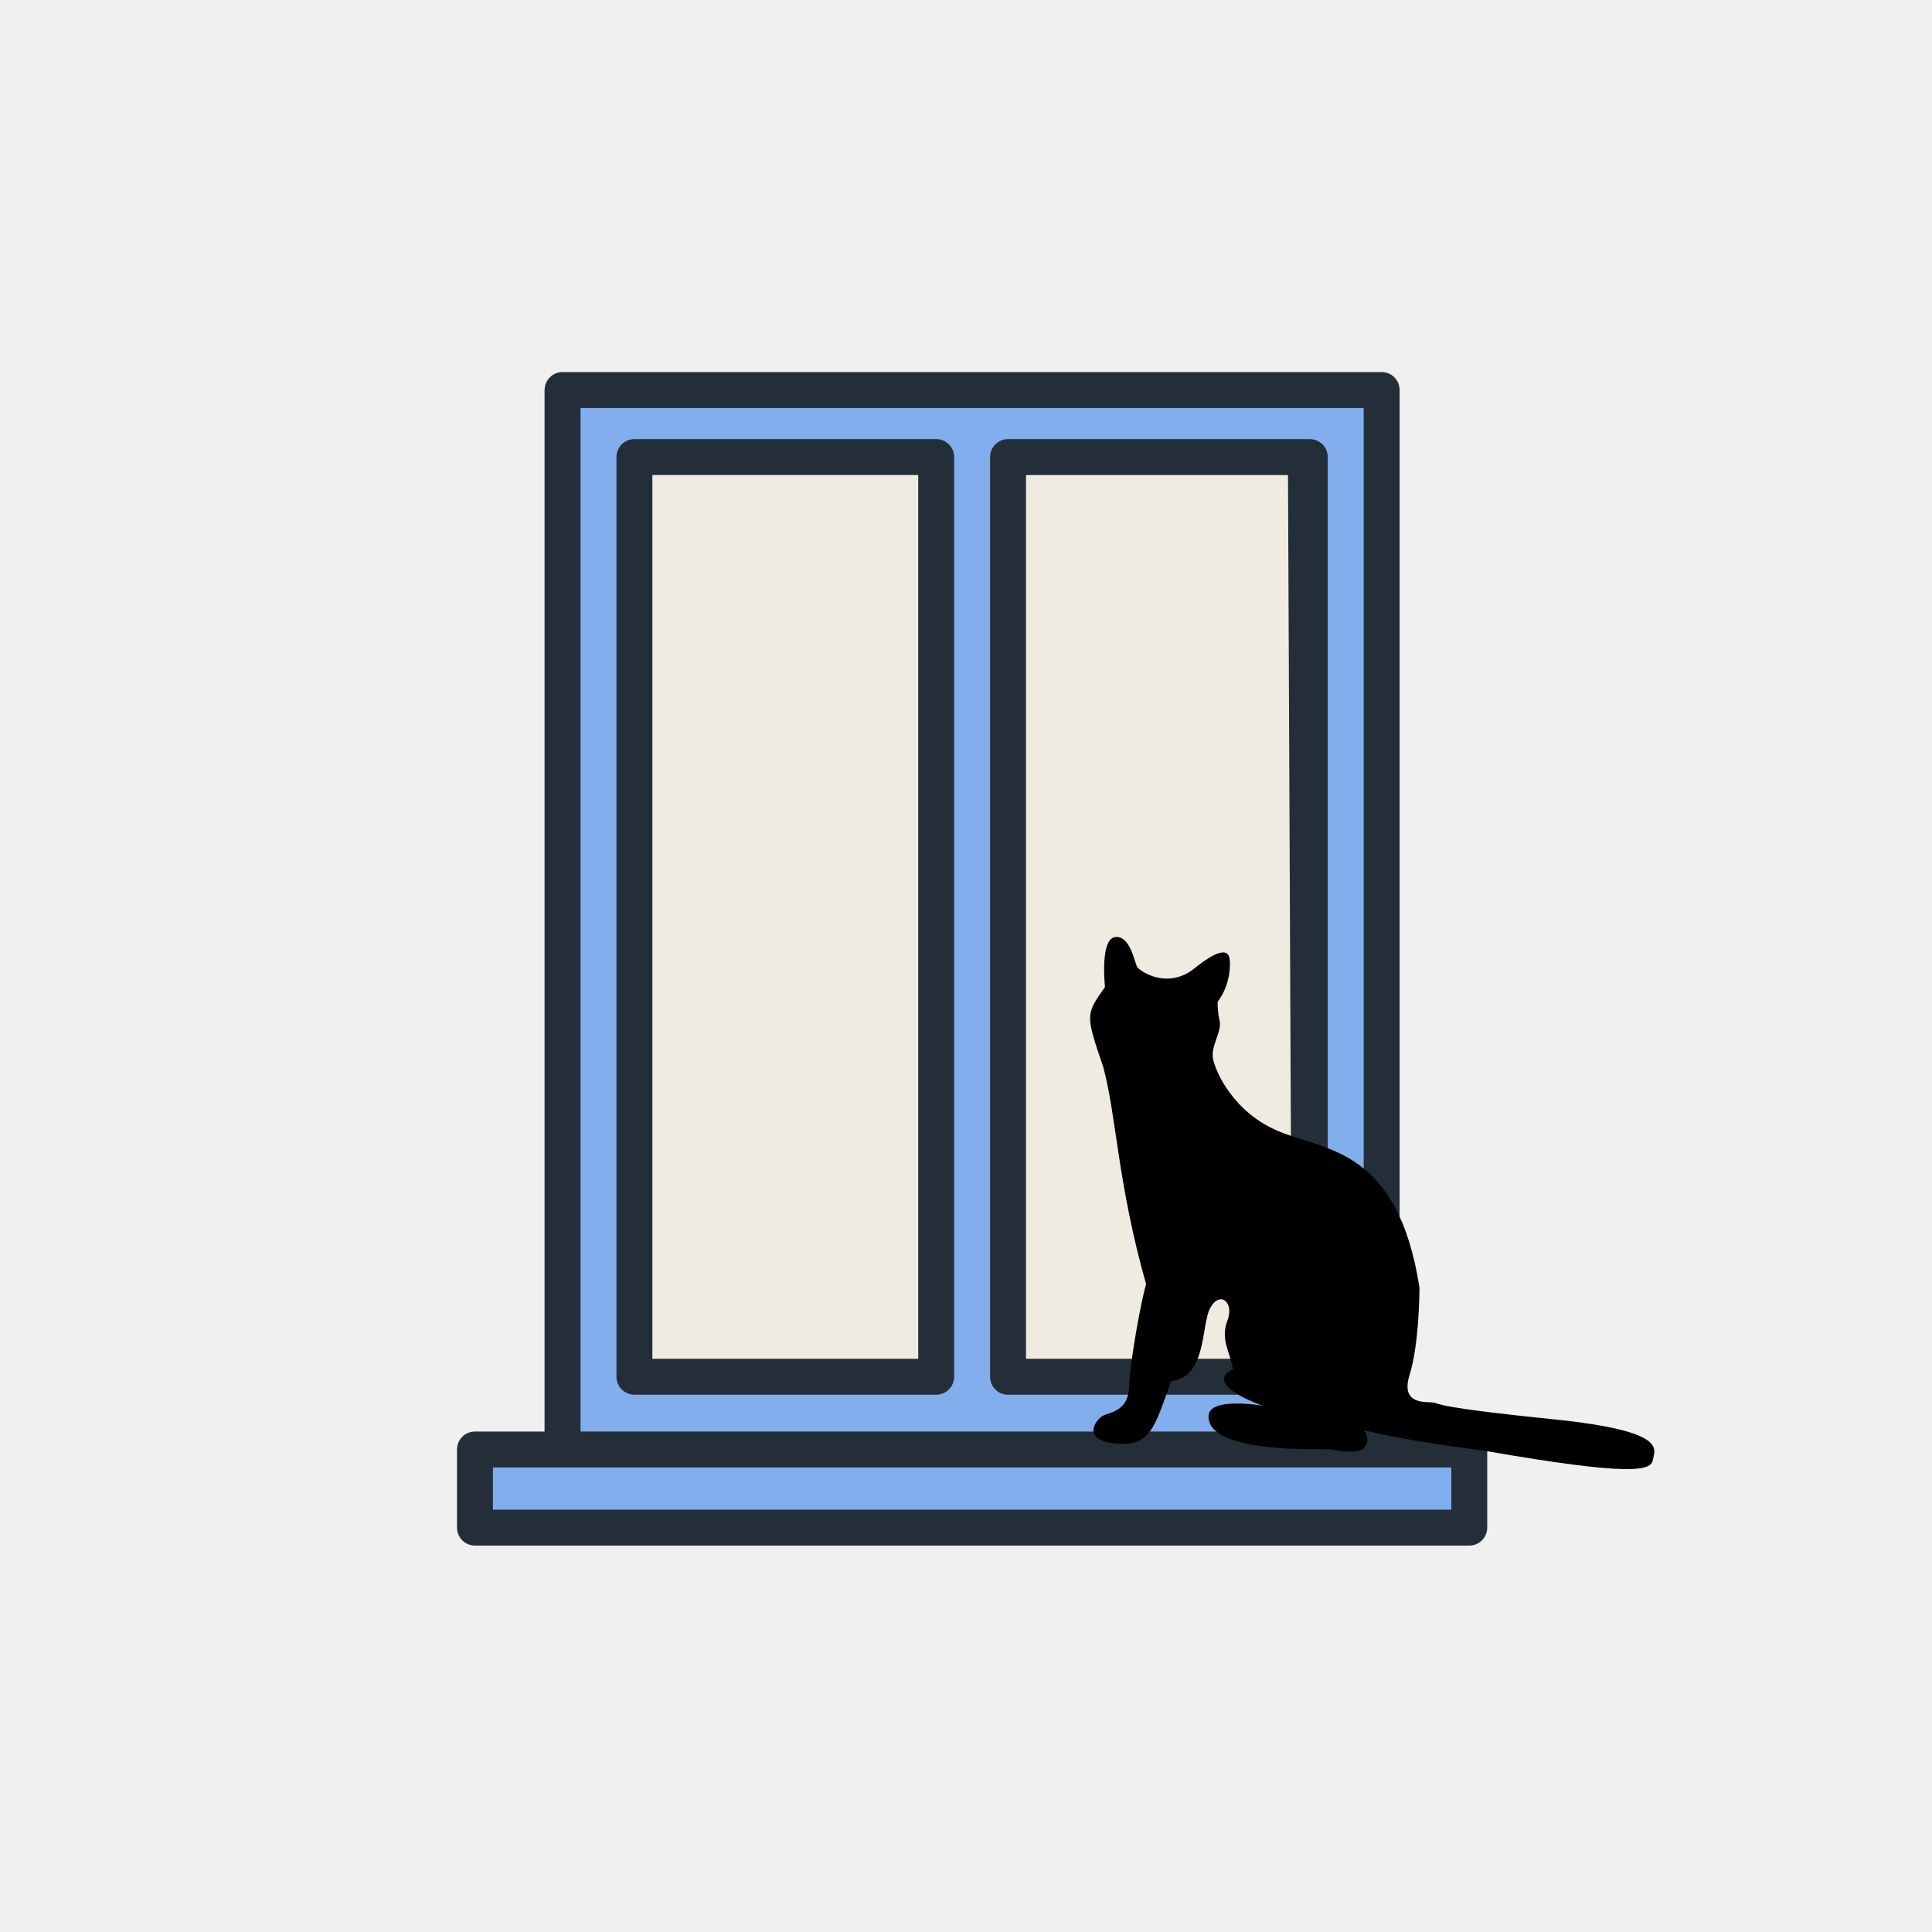
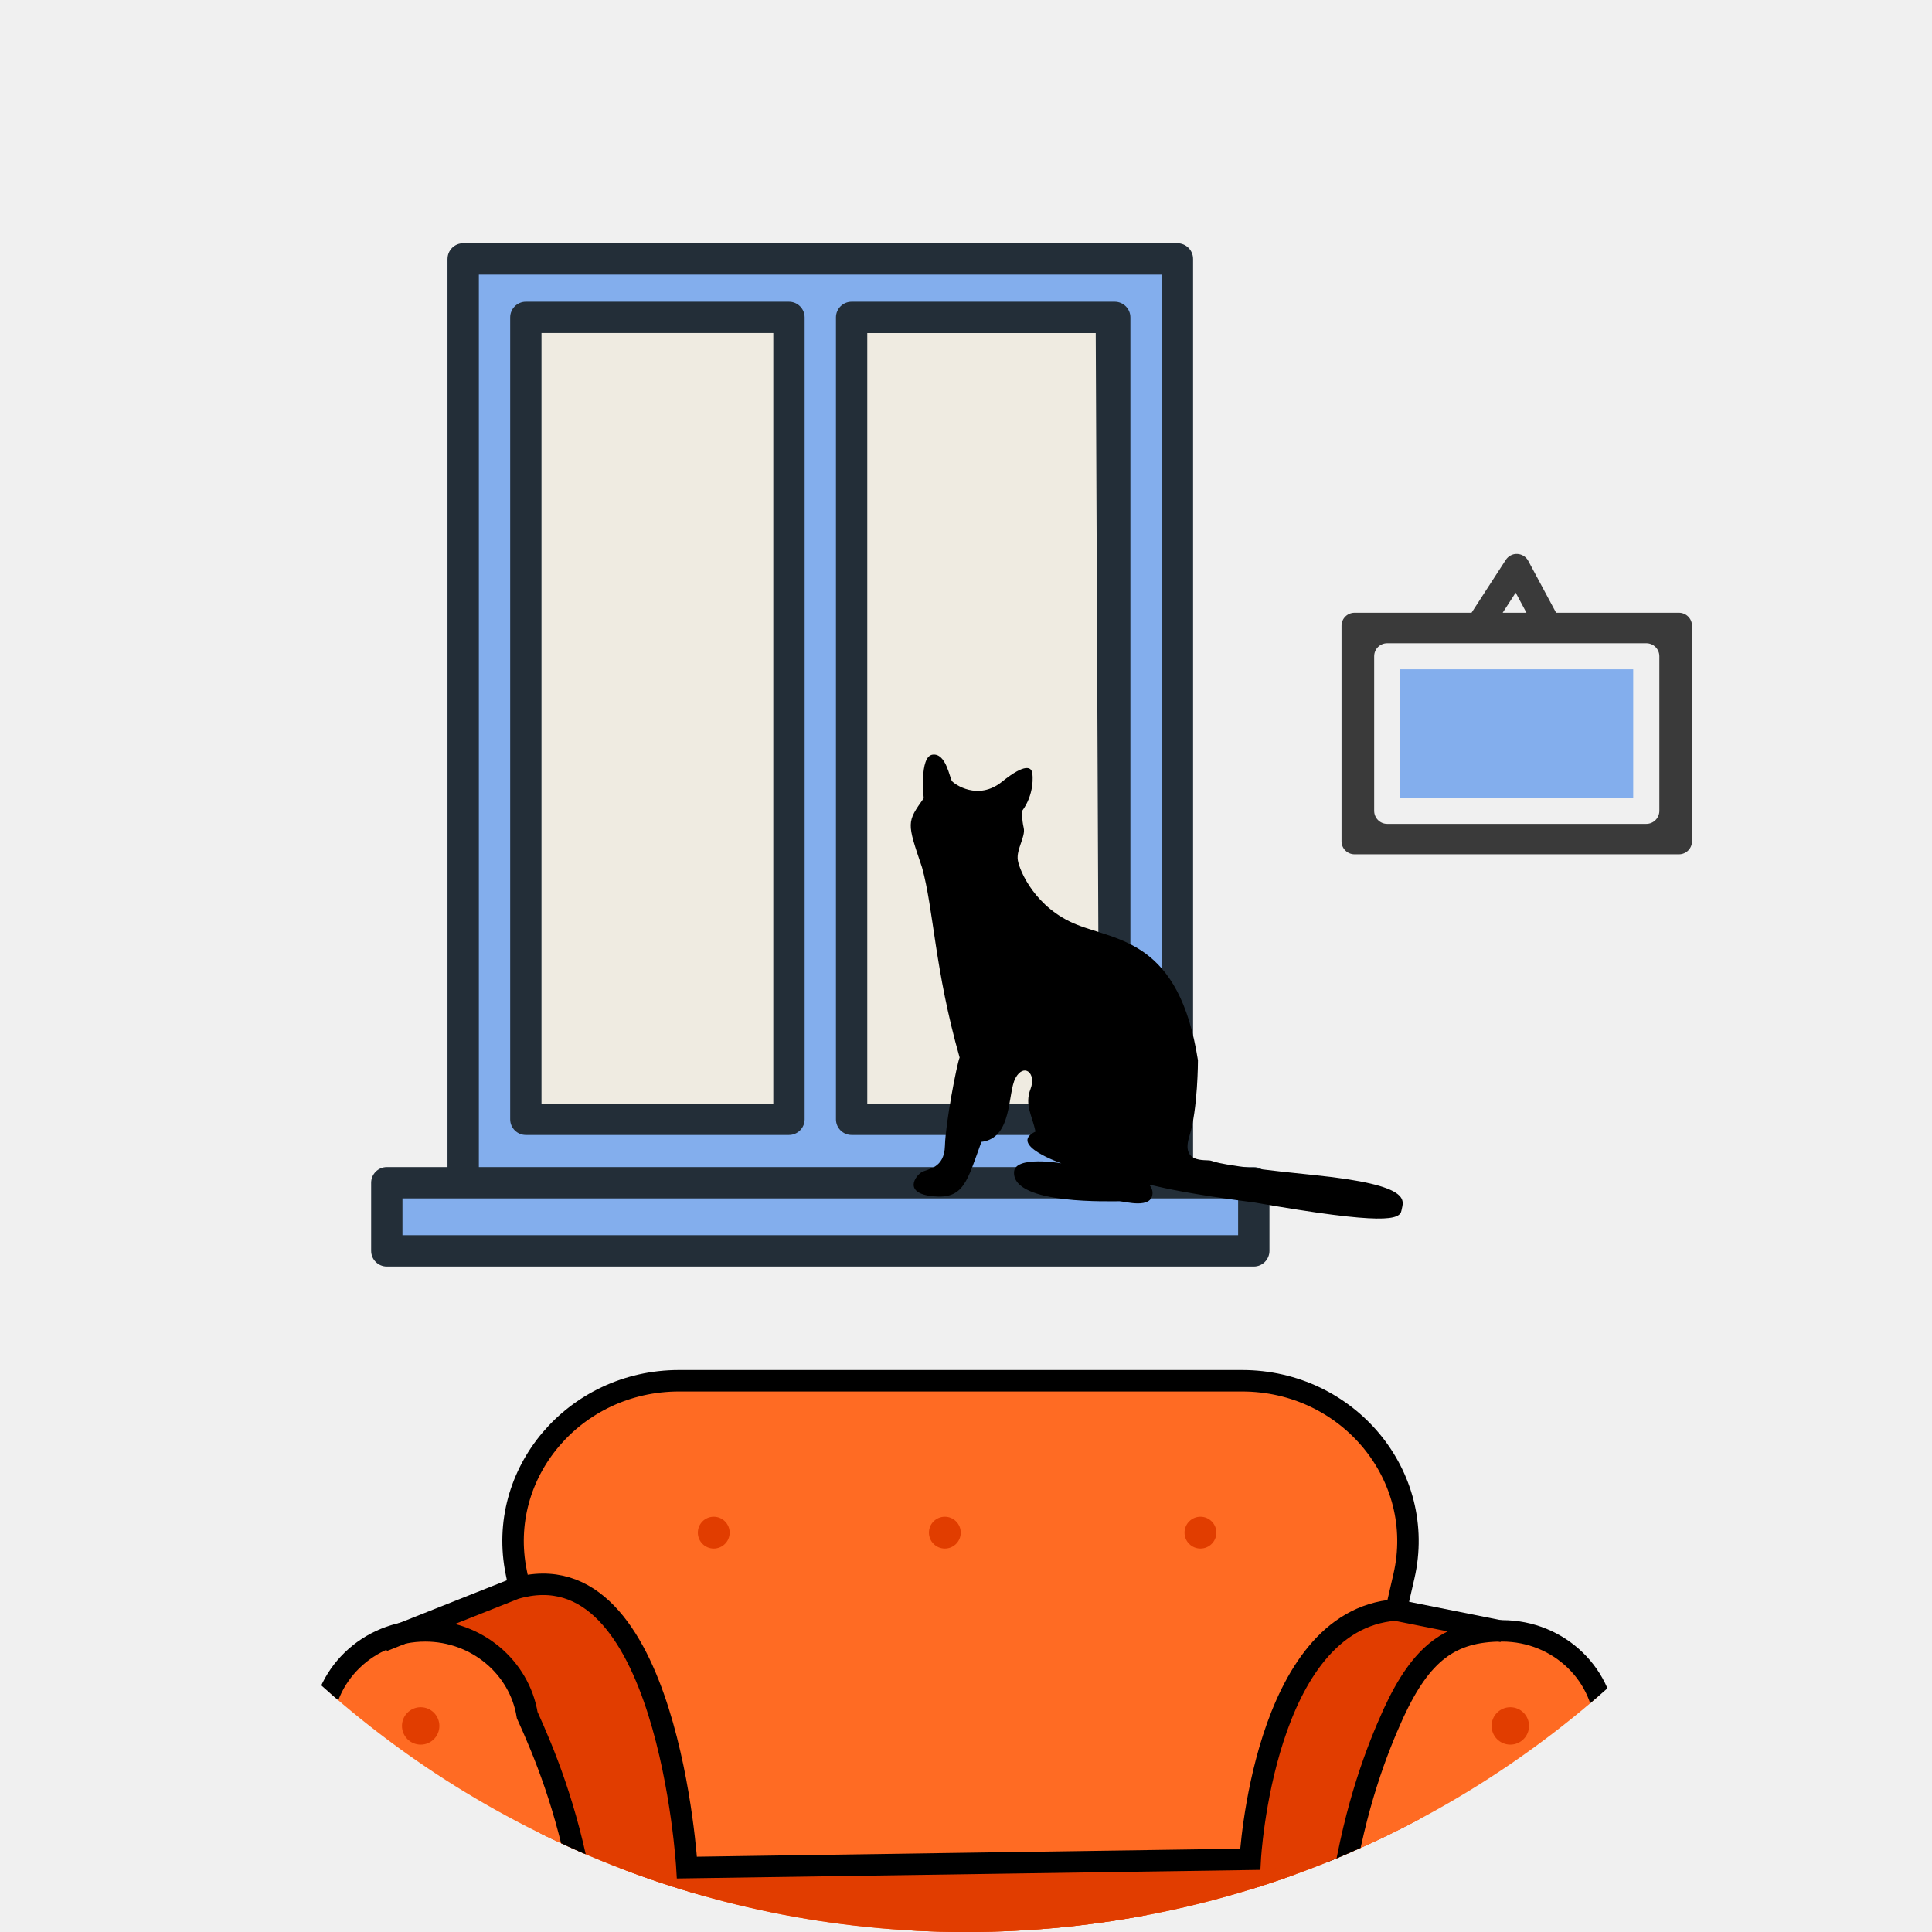
<svg xmlns="http://www.w3.org/2000/svg" xmlns:xlink="http://www.w3.org/1999/xlink" width="90px" height="90px" viewBox="0 0 90 90" version="1.1">
  <defs>
-     <path id="path-1" d="M0,0 L90,0 L90,90 L0,90 L0,0 Z" />
+     <path id="path-1" d="M0,0 L90,0 L90,104 L0,104 L0,0 Z" />
+     <path id="path-3" d="M45,0 C20.147,0 0,20.147 0,45 L0,45 C0,69.853 20.147,90 45,90 L45,90 C69.853,90 90,69.853 90,45 L90,45 C90,20.147 69.853,0 45,0" />
+     <path id="path-5" d="M45,0 C20.147,0 0,20.147 0,45 L0,45 C0,69.853 20.147,90 45,90 L45,90 C69.853,90 90,69.853 90,45 L90,45 C90,20.147 69.853,0 45,0 L45,0 Z" />
+     <path id="path-7" d="M45,0 C20.147,0 0,20.147 0,45 L0,45 C0,69.853 20.147,90 45,90 L45,90 C69.853,90 90,69.853 90,45 L90,45 C90,20.147 69.853,0 45,0" />
+     <path id="path-9" d="M45,0 C20.147,0 0,20.147 0,45 L0,45 C0,69.853 20.147,90 45,90 L45,90 C69.853,90 90,69.853 90,45 L90,45 C90,20.147 69.853,0 45,0" />
+     <path id="path-11" d="M45,0 C20.147,0 0,20.147 0,45 L0,45 C0,69.853 20.147,90 45,90 L45,90 C69.853,90 90,69.853 90,45 L90,45 C90,20.147 69.853,0 45,0" />
+     <path id="path-13" d="M45,0 C20.147,0 0,20.147 0,45 L0,45 C0,69.853 20.147,90 45,90 L45,90 C69.853,90 90,69.853 90,45 L90,45 C90,20.147 69.853,0 45,0 L45,0 Z" />
+     <path id="path-15" d="M45,0 C20.147,0 0,20.147 0,45 L0,45 C0,69.853 20.147,90 45,90 L45,90 C69.853,90 90,69.853 90,45 L90,45 C90,20.147 69.853,0 45,0 L45,0 Z" />
+     <path id="path-17" d="M45,0 C20.147,0 0,20.147 0,45 L0,45 C0,69.853 20.147,90 45,90 L45,90 C69.853,90 90,69.853 90,45 L90,45 C90,20.147 69.853,0 45,0" />
+     <path id="path-19" d="M45,0 C20.147,0 0,20.147 0,45 L0,45 C0,69.853 20.147,90 45,90 L45,90 C69.853,90 90,69.853 90,45 L90,45 C90,20.147 69.853,0 45,0" />
+     <path id="path-21" d="M45,0 C20.147,0 0,20.147 0,45 L0,45 C0,69.853 20.147,90 45,90 L45,90 C69.853,90 90,69.853 90,45 L90,45 C90,20.147 69.853,0 45,0 L45,0 Z" />
+     <path id="path-23" d="M45,0 C20.147,0 0,20.147 0,45 L0,45 C0,69.853 20.147,90 45,90 L45,90 C69.853,90 90,69.853 90,45 L90,45 C90,20.147 69.853,0 45,0" />
+     <path id="path-25" d="M45,0 C20.147,0 0,20.147 0,45 L0,45 C0,69.853 20.147,90 45,90 L45,90 C69.853,90 90,69.853 90,45 L90,45 C90,20.147 69.853,0 45,0 L45,0 Z" />
+     <path id="path-27" d="M45,0 C20.147,0 0,20.147 0,45 L0,45 C0,69.853 20.147,90 45,90 L45,90 C69.853,90 90,69.853 90,45 L90,45 C90,20.147 69.853,0 45,0" />
+     <path id="path-29" d="M45,0 C20.147,0 0,20.147 0,45 L0,45 C0,69.853 20.147,90 45,90 L45,90 C69.853,90 90,69.853 90,45 L90,45 C90,20.147 69.853,0 45,0" />
+     <path id="path-31" d="M45,0 C20.147,0 0,20.147 0,45 L0,45 C0,69.853 20.147,90 45,90 L45,90 C69.853,90 90,69.853 90,45 L90,45 C90,20.147 69.853,0 45,0" />
+     <path id="path-33" d="M45,0 C20.147,0 0,20.147 0,45 L0,45 C0,69.853 20.147,90 45,90 L45,90 C69.853,90 90,69.853 90,45 L90,45 C90,20.147 69.853,0 45,0" />
+     <path id="path-35" d="M45,0 C20.147,0 0,20.147 0,45 L0,45 C0,69.853 20.147,90 45,90 L45,90 C69.853,90 90,69.853 90,45 L90,45 C90,20.147 69.853,0 45,0" />
  </defs>
  <g id="Page-1" stroke="none" stroke-width="1" fill="none" fill-rule="evenodd">
    <g id="kat-binnen">
-       <mask id="mask-2" fill="white">
-         <use xlink:href="#path-1" />
-       </mask>
-       <g id="Clip-4" />
-       <path d="M68.444,71.582 L22.005,71.582 L22.005,67.398 L68.444,67.398 L68.444,71.582 Z" id="Fill-3" fill="#83AEED" mask="url(#mask-2)" />
-       <path d="M64.261,66.98 L25.37,66.98 L25.37,18.169 L64.261,18.169 L64.261,66.98 Z" id="Fill-5" fill="#83AEED" mask="url(#mask-2)" />
-       <path d="M43.76,64.051 L29.117,64.051 L29.117,20.959 L43.76,20.959 L43.76,64.051 Z" id="Fill-6" fill="#EFEBE1" mask="url(#mask-2)" />
-       <path d="M61,64 L46.357,64 L46.357,20.908 L61,20.908 L61,64 Z" id="Fill-7" fill="#EFEBE1" mask="url(#mask-2)" />
-       <path d="M30.39,63.297 L42.774,63.297 L42.774,22.128 L30.39,22.128 L30.39,63.297 Z M43.611,64.971 L29.554,64.971 C29.093,64.971 28.717,64.596 28.717,64.134 L28.717,21.291 C28.717,20.831 29.093,20.455 29.554,20.455 L43.611,20.455 C44.074,20.455 44.448,20.831 44.448,21.291 L44.448,64.134 C44.448,64.596 44.074,64.971 43.611,64.971 L43.611,64.971 Z M60,22.13 L47.795,22.13 L47.795,63.297 L60.18,63.297 L60,22.13 Z M61.016,64.971 L46.958,64.971 C46.496,64.971 46.122,64.596 46.122,64.134 L46.122,21.291 C46.122,20.831 46.496,20.455 46.958,20.455 L61.015,20.455 C61.478,20.455 61.852,20.831 61.852,21.291 L61.852,64.134 C61.853,64.596 61.478,64.971 61.016,64.971 L61.016,64.971 Z M27.043,66.687 L63.526,66.687 L63.526,19.006 L27.043,19.006 L27.043,66.687 Z M22.962,70.327 L67.607,70.327 L67.607,68.361 L22.962,68.361 L22.962,70.327 Z M68.444,72 L22.126,72 C21.663,72 21.289,71.624 21.289,71.163 L21.289,67.523 C21.289,67.061 21.663,66.687 22.126,66.687 L25.37,66.687 L25.37,18.169 C25.37,17.706 25.746,17.332 26.207,17.332 L64.363,17.332 C64.825,17.332 65.2,17.706 65.2,18.169 L65.2,66.687 L68.444,66.687 C68.907,66.687 69.281,67.061 69.281,67.523 L69.281,71.163 C69.281,71.624 68.907,72 68.444,72 L68.444,72 Z" id="Fill-8" fill="#232E38" mask="url(#mask-2)" />
-       <path d="M51.476,45.978 C51.476,45.978 51.226,43.747 51.947,43.654 C52.672,43.559 52.861,44.911 52.986,45.068 C53.111,45.225 54.367,46.135 55.656,45.1 C56.944,44.061 57.194,44.375 57.259,44.564 C57.319,44.754 57.384,45.789 56.723,46.67 C56.723,46.67 56.709,47.094 56.816,47.564 C56.927,48.037 56.409,48.712 56.502,49.293 C56.598,49.873 57.444,51.853 59.643,52.732 C61.842,53.613 65.121,53.571 66.125,59.979 C66.125,59.979 66.125,62.575 65.666,64.04 C65.205,65.508 66.508,65.277 66.795,65.339 C67.092,65.402 66.989,65.57 72.349,66.115 C77.711,66.66 77.083,67.499 77,68 C76.916,68.503 76.118,68.798 69.166,67.583 C62.046,66.66 63.74,66.261 63.698,67.098 C63.656,67.938 62.253,67.528 61.938,67.513 C61.624,67.496 56.252,67.731 56.299,65.974 C56.299,65.047 58.829,65.486 58.829,65.486 C58.829,65.486 55.952,64.497 57.444,63.79 C57.273,62.927 56.848,62.377 57.18,61.513 C57.509,60.649 56.816,60.116 56.377,60.931 C55.938,61.749 56.238,64.136 54.556,64.34 C53.785,66.46 53.614,67.403 51.979,67.246 C50.348,67.089 51.037,66.146 51.366,65.957 C51.697,65.771 52.575,65.771 52.608,64.544 C52.64,63.319 53.236,60.224 53.393,59.832 C52.053,55.12 52.011,51.936 51.383,49.674 C50.566,47.267 50.566,47.267 51.476,45.978" id="Fill-9" fill="#000000" mask="url(#mask-2)" />
+       <g id="Group-12">
+         <mask id="mask-2" fill="white">
+           <use xlink:href="#path-1" />
+         </mask>
+         <g id="Clip-4" />
+         <path d="M58.406,58.635 L17.913,58.635 L17.913,54.987 L58.406,54.987 L58.406,58.635 Z" id="Fill-3" fill="#83AEED" mask="url(#mask-2)" />
+         <path d="M54.758,54.622 L20.847,54.622 L20.847,12.061 L54.758,12.061 L54.758,54.622 Z" id="Fill-5" fill="#83AEED" mask="url(#mask-2)" />
+         <path d="M36.883,52.069 L24.115,52.069 L24.115,14.494 L36.883,14.494 L36.883,52.069 Z" id="Fill-6" fill="#EFEBE1" mask="url(#mask-2)" />
+         <path d="M51.915,52.024 L39.147,52.024 L39.147,14.449 L51.915,14.449 L51.915,52.024 Z" id="Fill-7" fill="#EFEBE1" mask="url(#mask-2)" />
+         <path d="M25.225,51.412 L36.024,51.412 L36.024,15.514 L25.225,15.514 L25.225,51.412 Z M36.753,52.871 L24.495,52.871 C24.093,52.871 23.766,52.544 23.766,52.141 L23.766,14.784 C23.766,14.383 24.093,14.055 24.495,14.055 L36.753,14.055 C37.157,14.055 37.483,14.383 37.483,14.784 L37.483,52.141 C37.483,52.544 37.157,52.871 36.753,52.871 L36.753,52.871 Z M51.043,15.516 L40.401,15.516 L40.401,51.412 L51.2,51.412 L51.043,15.516 Z M51.93,52.871 L39.671,52.871 C39.268,52.871 38.942,52.544 38.942,52.141 L38.942,14.784 C38.942,14.383 39.268,14.055 39.671,14.055 L51.928,14.055 C52.332,14.055 52.658,14.383 52.658,14.784 L52.658,52.141 C52.659,52.544 52.332,52.871 51.93,52.871 L51.93,52.871 Z M22.307,54.367 L54.119,54.367 L54.119,12.791 L22.307,12.791 L22.307,54.367 Z M18.748,57.541 L57.676,57.541 L57.676,55.826 L18.748,55.826 L18.748,57.541 Z M58.406,59 L18.019,59 C17.616,59 17.289,58.672 17.289,58.27 L17.289,55.097 C17.289,54.694 17.616,54.367 18.019,54.367 L20.847,54.367 L20.847,12.062 C20.847,11.658 21.175,11.332 21.577,11.332 L54.848,11.332 C55.25,11.332 55.578,11.658 55.578,12.062 L55.578,54.367 L58.406,54.367 C58.809,54.367 59.136,54.694 59.136,55.097 L59.136,58.27 C59.136,58.672 58.809,59 58.406,59 L58.406,59 Z" id="Fill-8" fill="#232E38" mask="url(#mask-2)" />
+         <path d="M43.032,37.182 C43.032,37.182 42.814,35.237 43.443,35.156 C44.074,35.072 44.239,36.251 44.348,36.388 C44.457,36.525 45.553,37.319 46.677,36.416 C47.8,35.511 48.018,35.785 48.074,35.949 C48.127,36.114 48.183,37.017 47.607,37.786 C47.607,37.786 47.595,38.155 47.688,38.565 C47.785,38.977 47.333,39.566 47.414,40.073 C47.498,40.578 48.236,42.305 50.154,43.071 C52.071,43.839 54.93,43.803 55.805,49.39 C55.805,49.39 55.805,51.654 55.405,52.932 C55.003,54.211 56.139,54.01 56.389,54.064 C56.648,54.119 56.559,54.266 61.232,54.741 C65.908,55.216 65.36,55.947 65.287,56.384 C65.215,56.823 64.519,57.08 58.457,56.02 C52.249,55.216 53.725,54.868 53.689,55.598 C53.652,56.33 52.429,55.973 52.155,55.959 C51.881,55.945 47.196,56.15 47.237,54.618 C47.237,53.809 49.444,54.192 49.444,54.192 C49.444,54.192 46.935,53.33 48.236,52.714 C48.087,51.96 47.716,51.481 48.006,50.728 C48.292,49.975 47.688,49.51 47.305,50.22 C46.923,50.933 47.184,53.015 45.718,53.193 C45.046,55.042 44.896,55.864 43.471,55.727 C42.048,55.59 42.649,54.768 42.936,54.603 C43.225,54.44 43.991,54.44 44.019,53.37 C44.047,52.303 44.566,49.604 44.703,49.262 C43.535,45.153 43.499,42.377 42.951,40.405 C42.238,38.306 42.238,38.306 43.032,37.182" id="Fill-9" fill="#000000" mask="url(#mask-2)" />
+         <path d="M65.231,31.179 L76.081,31.179 L76.081,37.162 L65.231,37.162 L65.231,31.179 Z" id="Fill-10" fill="#83AEED" mask="url(#mask-2)" />
+         <path d="M64.014,30.57 C64.014,30.234 64.287,29.964 64.622,29.964 L76.691,29.964 C77.026,29.964 77.299,30.234 77.299,30.57 L77.299,37.771 C77.299,38.107 77.026,38.38 76.691,38.38 L64.622,38.38 C64.287,38.38 64.014,38.107 64.014,37.771 L64.014,30.57 Z M70.606,27.608 L71.108,28.543 L70,28.543 L70.606,27.608 Z M63.101,39.797 L78.212,39.797 C78.547,39.797 78.82,39.527 78.82,39.191 L78.82,29.149 C78.82,28.814 78.547,28.543 78.212,28.543 L72.489,28.543 L71.191,26.125 C71.09,25.935 70.897,25.814 70.68,25.804 C70.463,25.792 70.261,25.903 70.145,26.081 L68.55,28.543 L63.101,28.543 C62.766,28.543 62.493,28.814 62.493,29.149 L62.493,39.191 C62.493,39.527 62.766,39.797 63.101,39.797 L63.101,39.797 Z" id="Fill-11" fill="#3A3A3A" mask="url(#mask-2)" />
+       </g>
+       <g id="Group-64">
+         <g id="Group-15">
+           <mask id="mask-4" fill="white">
+             <use xlink:href="#path-3" />
+           </mask>
+           <g id="Clip-14" />
+           <path d="M27.087,88.109 L24.05,73.251 C23.104,68.628 26.761,64.321 31.631,64.321 L57.858,64.321 C62.803,64.321 66.476,68.753 65.401,73.425 L61.04,92.387 C61.04,92.387 28.325,91.104 28.236,90.847 C28.148,90.59 27.087,88.109 27.087,88.109" id="Fill-13" fill="#FF6B23" mask="url(#mask-4)" />
+         </g>
+         <g id="Group-18">
+           <mask id="mask-6" fill="white">
+             <use xlink:href="#path-5" />
+           </mask>
+           <g id="Clip-17" />
+           <path d="M27.087,88.109 L24.05,73.251 C23.104,68.628 26.761,64.321 31.631,64.321 L57.858,64.321 C62.803,64.321 66.476,68.753 65.401,73.425 L61.04,92.387 C61.04,92.387 28.325,91.104 28.236,90.847 C28.148,90.59 27.087,88.109 27.087,88.109 L27.087,88.109 Z" id="Stroke-16" stroke="#000000" mask="url(#mask-6)" />
+         </g>
+         <g id="Group-21">
+           <mask id="mask-8" fill="white">
+             <use xlink:href="#path-7" />
+           </mask>
+           <g id="Clip-20" />
+           <path d="M56.662,71.396 C56.662,71.805 56.33,72.137 55.921,72.137 C55.512,72.137 55.18,71.805 55.18,71.396 C55.18,70.987 55.512,70.655 55.921,70.655 C56.33,70.655 56.662,70.987 56.662,71.396" id="Fill-19" fill="#E13D00" mask="url(#mask-8)" />
+         </g>
+         <g id="Group-24">
+           <mask id="mask-10" fill="white">
+             <use xlink:href="#path-9" />
+           </mask>
+           <g id="Clip-23" />
+           <path d="M44.755,71.396 C44.755,71.805 44.423,72.137 44.014,72.137 C43.605,72.137 43.273,71.805 43.273,71.396 C43.273,70.987 43.605,70.655 44.014,70.655 C44.423,70.655 44.755,70.987 44.755,71.396" id="Fill-22" fill="#E13D00" mask="url(#mask-10)" />
+         </g>
+         <g id="Group-27">
+           <mask id="mask-12" fill="white">
+             <use xlink:href="#path-11" />
+           </mask>
+           <g id="Clip-26" />
+           <path d="M33.99,71.396 C33.99,71.805 33.658,72.137 33.249,72.137 C32.84,72.137 32.508,71.805 32.508,71.396 C32.508,70.987 32.84,70.655 33.249,70.655 C33.658,70.655 33.99,70.987 33.99,71.396" id="Fill-25" fill="#E13D00" mask="url(#mask-12)" />
+         </g>
+         <g id="Group-30">
+           <mask id="mask-14" fill="white">
+             <use xlink:href="#path-13" />
+           </mask>
+           <g id="Clip-29" />
+           <path d="M70.701,76.011 C70.701,76.011 67.601,76.196 65.667,75.57 C65.046,75.369 64.377,75.376 63.759,75.588 C62.386,76.062 61.229,77.004 60.303,79.119 C58.727,84.008 57.349,88.448 58.488,99.745 L62.342,99.745 C63.097,94.158 64.339,88.913 66.363,84.219 C68.548,83.9 70.225,82.019 70.225,79.746 C70.225,79.674 70.223,79.602 70.22,79.53 L70.701,76.011 Z" id="Fill-28" fill="#E13D00" mask="url(#mask-14)" />
+         </g>
+         <g id="Group-33">
+           <mask id="mask-16" fill="white">
+             <use xlink:href="#path-15" />
+           </mask>
+           <g id="Clip-32" />
+           <path d="M25.795,73.913 C25.795,73.913 17.732,76.283 17.841,76.446 C17.95,76.61 19.148,78.407 19.148,78.407 L22.797,79.06 L27.48,77.481 L25.795,73.913 Z" id="Fill-31" fill="#E13D00" mask="url(#mask-16)" />
+         </g>
+         <g id="Group-36">
+           <mask id="mask-18" fill="white">
+             <use xlink:href="#path-17" />
+           </mask>
+           <g id="Clip-35" />
+           <path d="M20.436,76.755 C20.707,76.713 20.974,76.646 21.257,76.538 C21.605,76.406 21.914,76.207 22.187,75.967 C22.24,75.944 22.293,75.92 22.345,75.896 C22.608,75.974 22.877,75.991 23.153,75.948 C23.387,75.919 23.597,75.839 23.784,75.707 C23.993,75.606 24.164,75.461 24.299,75.271 C24.453,75.065 24.556,74.84 24.609,74.597 C24.62,74.594 24.631,74.591 24.643,74.588 L24.652,74.588 C24.958,74.538 25.234,74.419 25.477,74.232 C25.583,74.126 25.689,74.019 25.795,73.913 C27.78,74.274 29.334,75.816 29.651,77.755 C31.186,81.155 33.947,87.938 32.356,101.03 L28.73,101.03 C27.961,94.545 26.596,88.467 24.2,83.091 C21.876,82.763 20.092,80.826 20.092,78.486 C20.092,77.874 20.214,77.29 20.436,76.755" id="Fill-34" fill="#E13D00" mask="url(#mask-18)" />
+         </g>
+         <g id="Group-39">
+           <mask id="mask-20" fill="white">
+             <use xlink:href="#path-19" />
+           </mask>
+           <g id="Clip-38" />
+           <path d="M24.559,79.895 C24.197,77.672 22.208,75.972 19.809,75.972 C17.153,75.972 15,78.056 15,80.626 C15,82.966 16.785,84.902 19.108,85.23 C21.504,90.607 22.87,96.685 23.639,103.169 L27.264,103.169 C28.856,90.077 26.095,83.294 24.559,79.895" id="Fill-37" fill="#FF6B23" mask="url(#mask-20)" />
+         </g>
+         <g id="Group-42">
+           <mask id="mask-22" fill="white">
+             <use xlink:href="#path-21" />
+           </mask>
+           <g id="Clip-41" />
+           <path d="M24.559,79.895 C24.197,77.672 22.208,75.972 19.809,75.972 C17.153,75.972 15,78.056 15,80.626 C15,82.966 16.785,84.902 19.108,85.23 C21.504,90.607 22.87,96.685 23.639,103.169 L27.264,103.169 C28.856,90.077 26.095,83.294 24.559,79.895 L24.559,79.895 Z" id="Stroke-40" stroke="#000000" mask="url(#mask-22)" />
+         </g>
+         <g id="Group-45">
+           <mask id="mask-24" fill="white">
+             <use xlink:href="#path-23" />
+           </mask>
+           <g id="Clip-44" />
+           <path d="M64.91,79.82 C66.217,76.988 67.579,75.972 69.978,75.972 C72.633,75.972 74.786,78.056 74.786,80.626 C74.786,82.966 73.002,84.902 70.678,85.23 C68.283,90.607 66.917,96.685 66.148,103.169 L62.523,103.169 C60.931,90.077 63.374,83.219 64.91,79.82" id="Fill-43" fill="#FF6B23" mask="url(#mask-24)" />
+         </g>
+         <g id="Group-48">
+           <mask id="mask-26" fill="white">
+             <use xlink:href="#path-25" />
+           </mask>
+           <g id="Clip-47" />
+           <path d="M64.91,79.82 C66.217,76.988 67.579,75.972 69.978,75.972 C72.633,75.972 74.786,78.056 74.786,80.626 C74.786,82.966 73.002,84.902 70.678,85.23 C68.283,90.607 66.917,96.685 66.148,103.169 L62.523,103.169 C60.931,90.077 63.374,83.219 64.91,79.82 L64.91,79.82 Z" id="Stroke-46" stroke="#000000" mask="url(#mask-26)" />
+         </g>
+         <g id="Group-51">
+           <mask id="mask-28" fill="white">
+             <use xlink:href="#path-27" />
+           </mask>
+           <g id="Clip-50" />
+           <path d="M64.961,88.462 L64.036,88.092 L62.433,88.154 L58.24,86.612 L27.597,87.044 L26.734,87.475 L24.884,87.291 L23.774,87.784 C23.774,87.784 31.728,91.237 31.913,91.113 C32.098,90.99 55.158,90.373 55.527,90.188 C55.897,90.003 64.961,88.462 64.961,88.462" id="Fill-49" fill="#E13D00" mask="url(#mask-28)" />
+         </g>
+         <g id="Group-54">
+           <mask id="mask-30" fill="white">
+             <use xlink:href="#path-29" />
+           </mask>
+           <g id="Clip-53" />
+           <path d="M24.637,87.594 L36.518,89.79 C37.823,90.008 39.149,90.071 40.47,89.978 L64.762,88.544 C65.441,88.496 65.992,89.066 65.897,89.718 L65.494,92.5 C65.423,92.983 65.014,93.353 64.511,93.387 L39.997,94.783 C38.755,94.867 37.508,94.814 36.279,94.623 L24.905,92.672 C24.463,92.604 24.112,92.276 24.026,91.852 L23.408,88.812 C23.263,88.101 23.9,87.471 24.637,87.594" id="Fill-52" fill="#E13D00" mask="url(#mask-30)" />
+         </g>
+         <g id="Group-57">
+           <mask id="mask-32" fill="white">
+             <use xlink:href="#path-31" />
+           </mask>
+           <g id="Clip-56" />
+           <path d="M71.228,80.4 C71.228,80.882 70.838,81.272 70.356,81.272 C69.874,81.272 69.484,80.882 69.484,80.4 C69.484,79.919 69.874,79.529 70.356,79.529 C70.838,79.529 71.228,79.919 71.228,80.4" id="Fill-55" fill="#E13D00" mask="url(#mask-32)" />
+         </g>
+         <g id="Group-60">
+           <mask id="mask-34" fill="white">
+             <use xlink:href="#path-33" />
+           </mask>
+           <g id="Clip-59" />
+           <path d="M20.468,80.4 C20.468,80.882 20.078,81.272 19.597,81.272 C19.115,81.272 18.725,80.882 18.725,80.4 C18.725,79.919 19.115,79.529 19.597,79.529 C20.078,79.529 20.468,79.919 20.468,80.4" id="Fill-58" fill="#E13D00" mask="url(#mask-34)" />
+         </g>
+         <g id="Group-63">
+           <mask id="mask-36" fill="white">
+             <use xlink:href="#path-35" />
+           </mask>
+           <g id="Clip-62" />
+           <path d="M17.84,76.446 L24,74 C31.122,71.918 32,87 32,87 L58.24,86.613 C58.24,86.613 58.843,75.469 65,75" id="Stroke-61" stroke="#000000" mask="url(#mask-36)" />
+         </g>
+       </g>
+       <g id="Group-68">
+         <path d="M70,76 L65,75" id="Fill-65" fill="#9DBEC9" />
+         <path d="M70,76 L65,75" id="Stroke-67" stroke="#000000" />
+       </g>
    </g>
  </g>
</svg>
